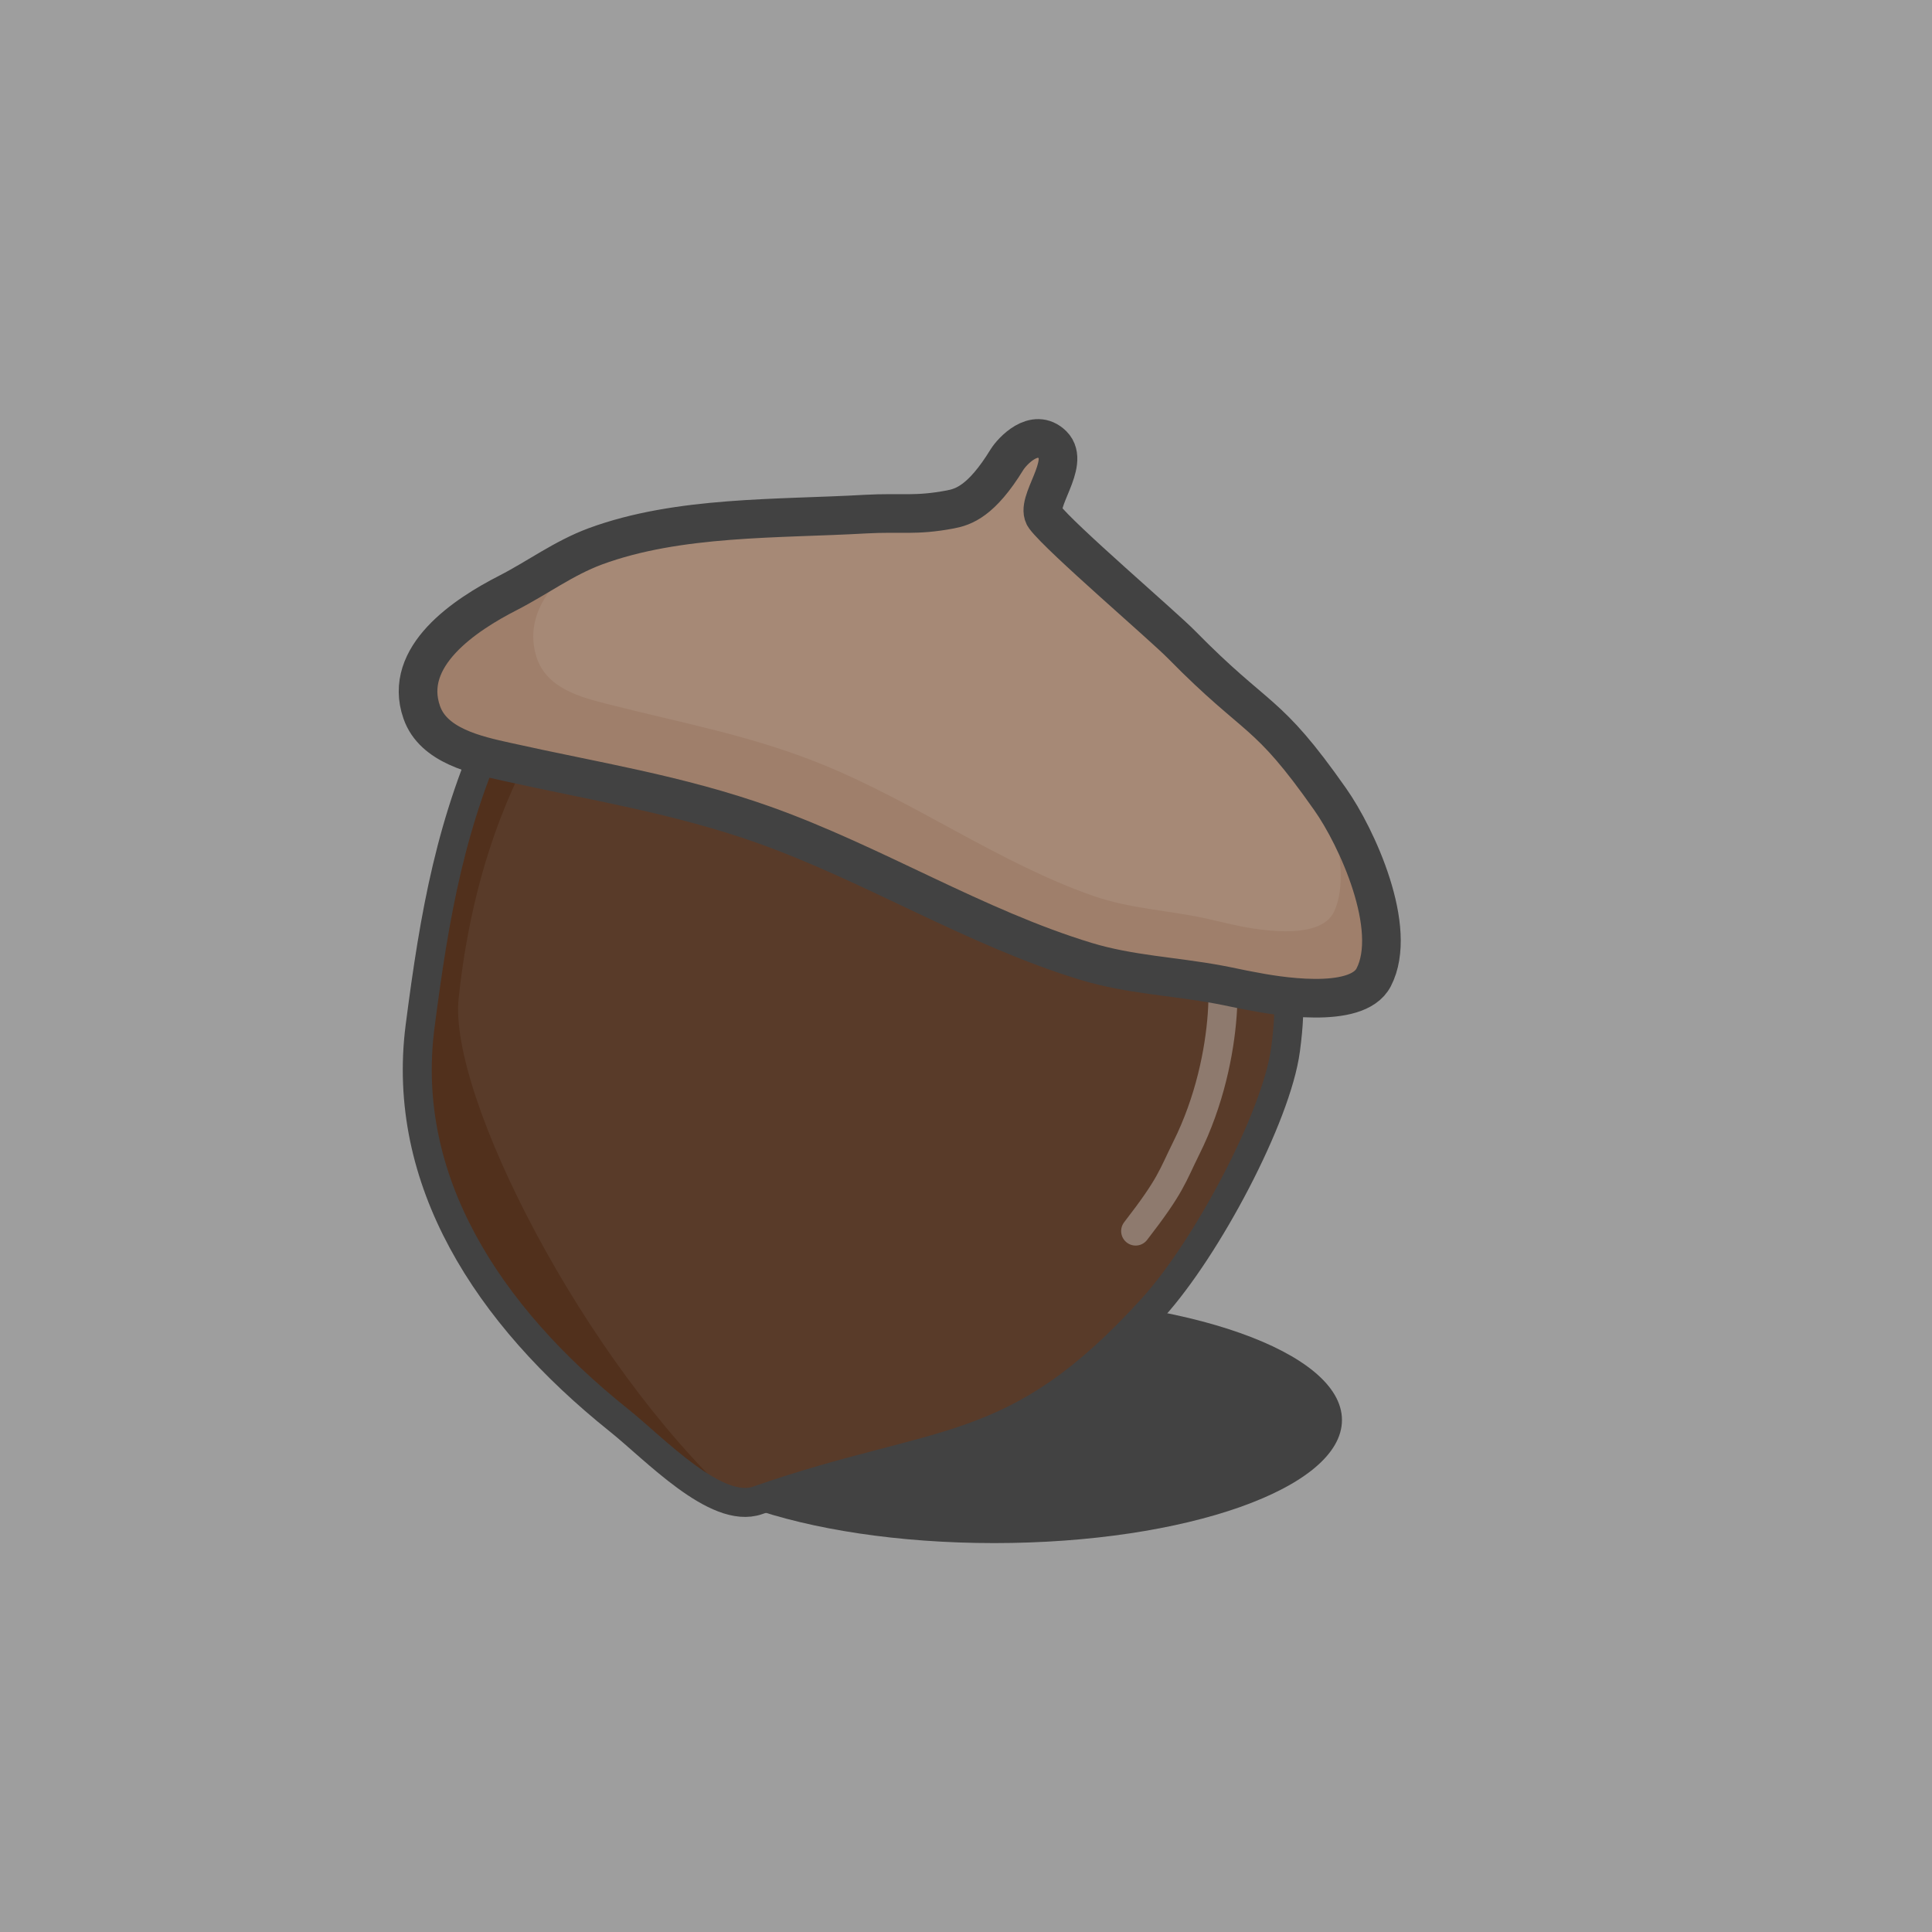
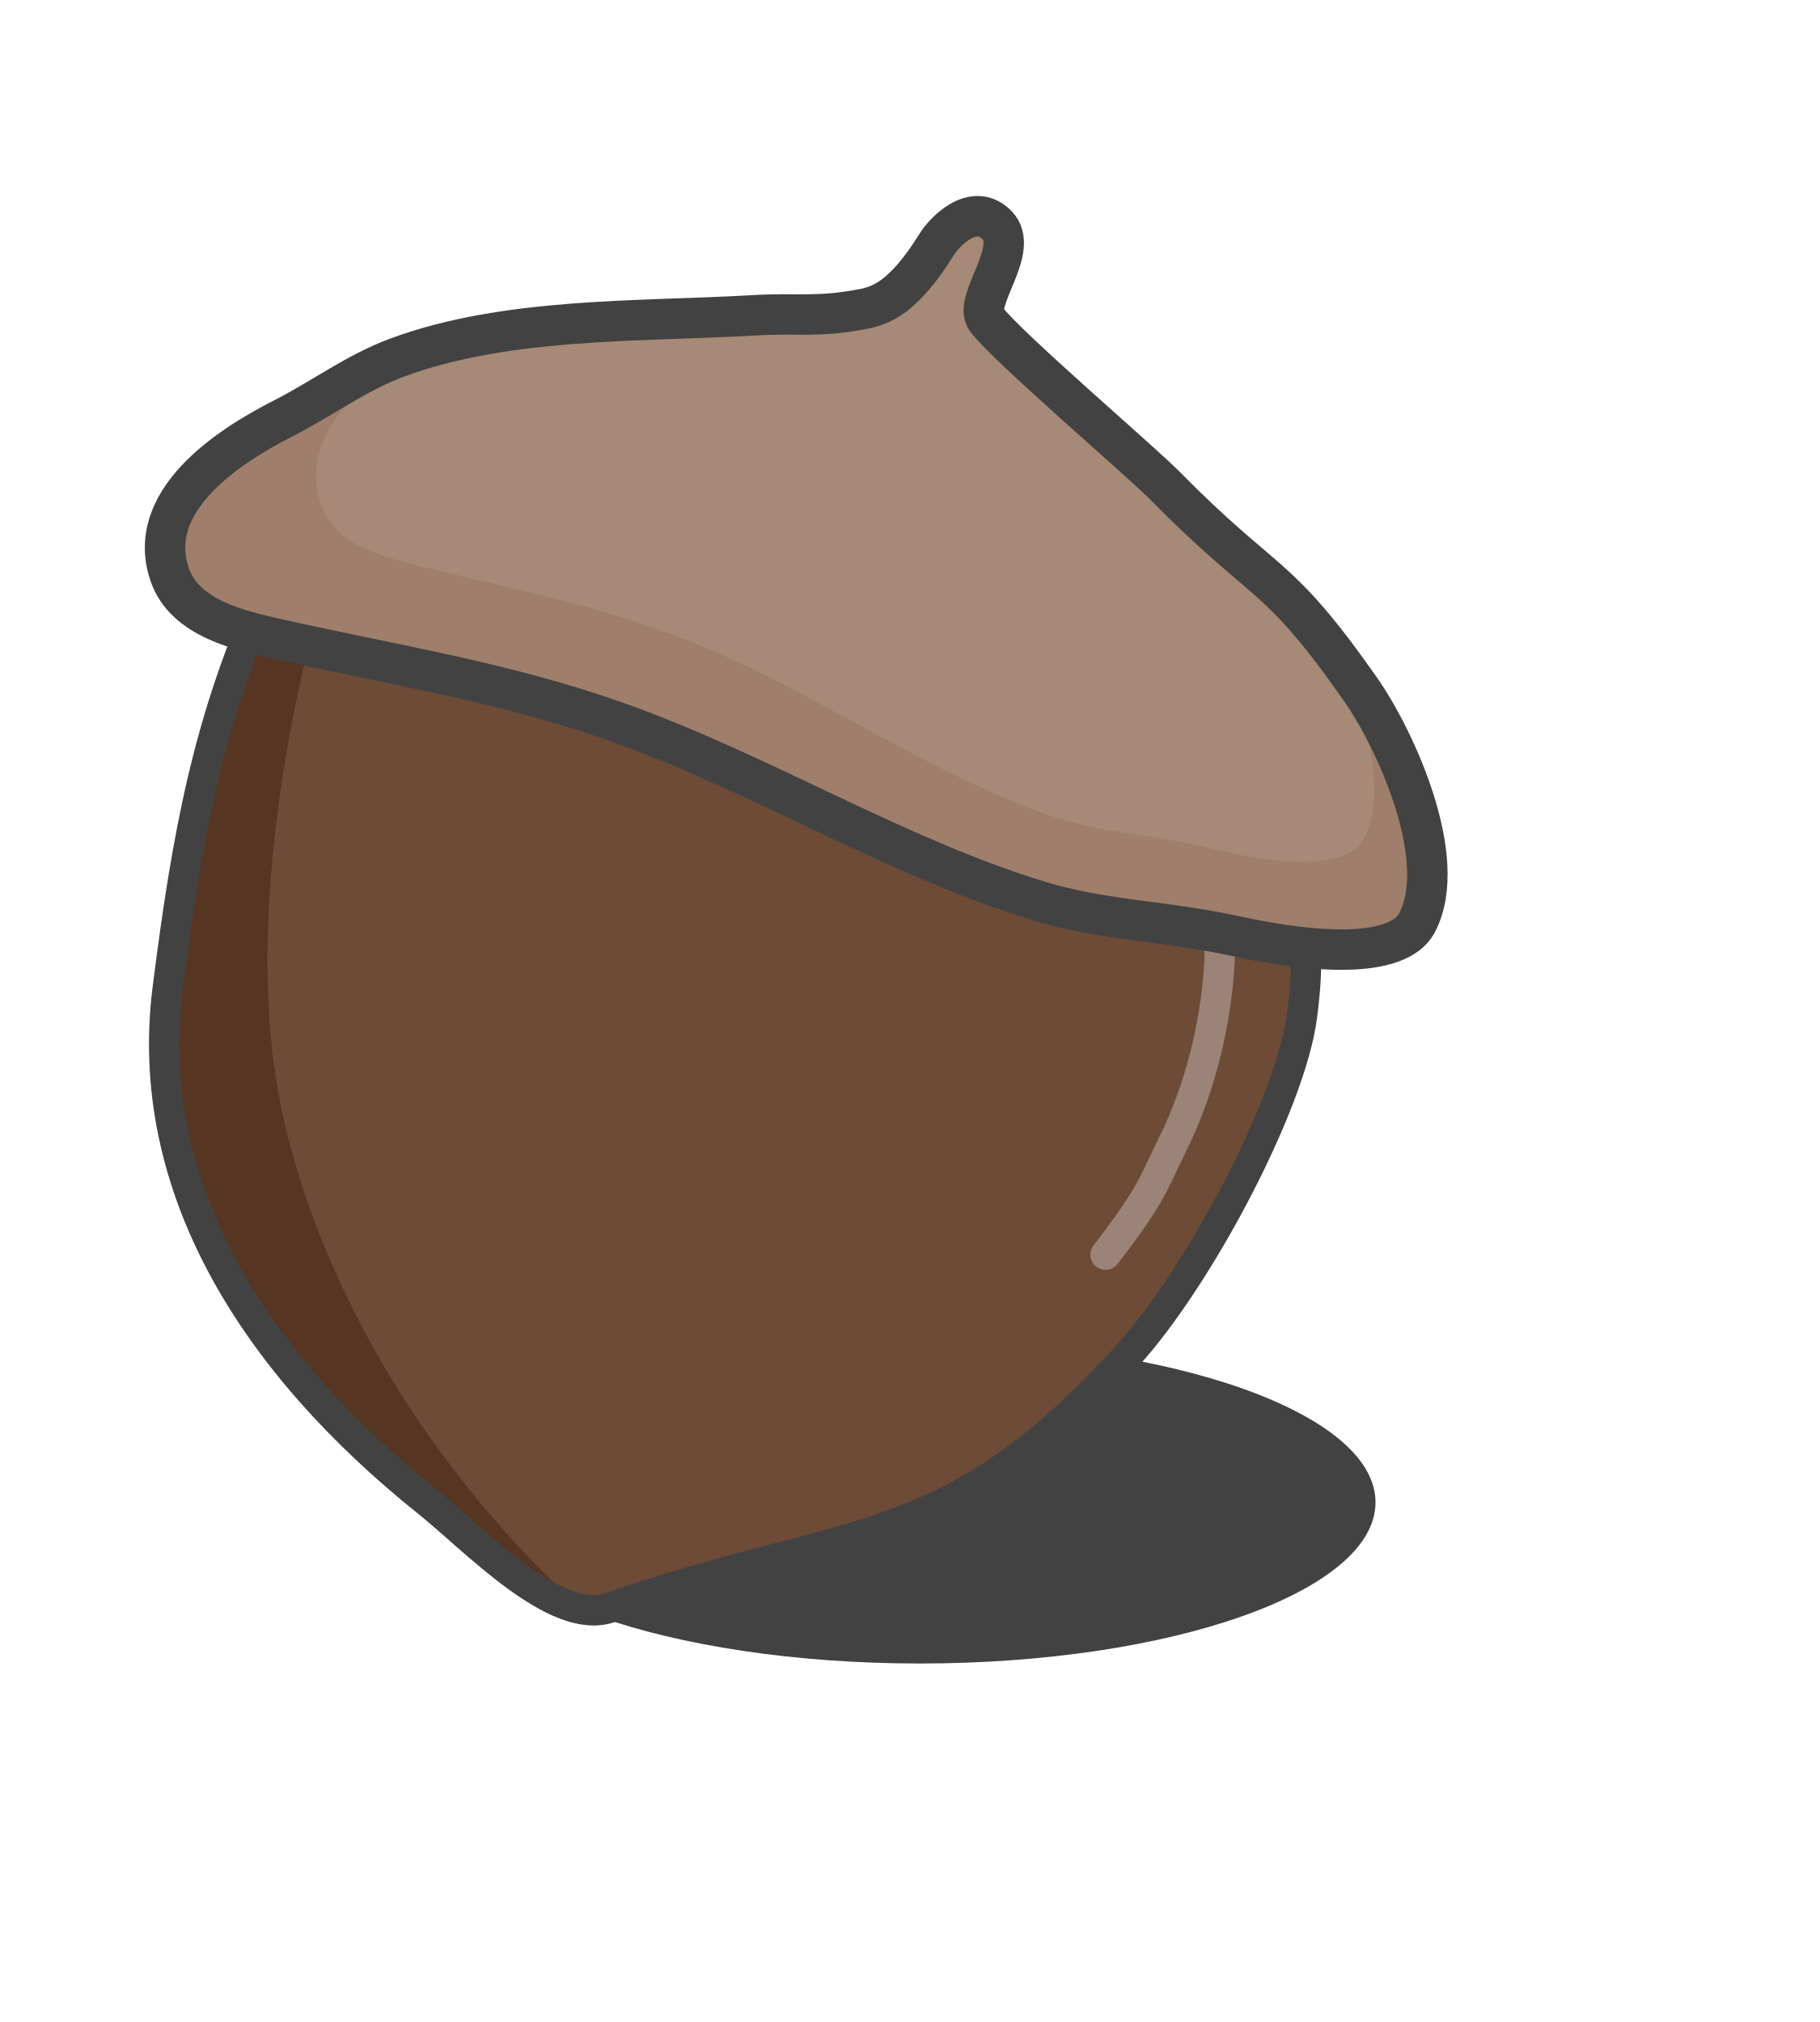
- <svg xmlns="http://www.w3.org/2000/svg" width="100%" height="100%" viewBox="0 0 10 10" version="1.1" xml:space="preserve" style="fill-rule:evenodd;clip-rule:evenodd;stroke-linecap:round;stroke-linejoin:round;stroke-miterlimit:1.5;">
-   <rect x="-150.96" y="-111.6" width="307.2" height="195.84" style="fill:#9e9e9e;" />
+ <svg xmlns="http://www.w3.org/2000/svg" width="100%" height="100%" viewBox="0 0 9 10" version="1.1" xml:space="preserve" style="fill-rule:evenodd;clip-rule:evenodd;stroke-linecap:round;stroke-linejoin:round;stroke-miterlimit:1.5;">
  <g>
-     <ellipse cx="5.146" cy="7.35" rx="1.8" ry="0.637" style="fill:#424242;" />
-     <path d="M2.582,3.718c-0.248,0.527 -0.332,1.009 -0.408,1.597c-0.101,0.791 0.345,1.488 1.028,2.035c0.186,0.148 0.505,0.491 0.719,0.416c0.955,-0.333 1.329,-0.206 2.046,-0.997c0.28,-0.309 0.641,-0.989 0.687,-1.337c0.035,-0.262 0.009,-0.356 -0.025,-0.425c-0.092,-0.182 -0.375,-0.149 -0.555,-0.228c-0.518,-0.226 -1.027,-0.339 -1.542,-0.573c-0.377,-0.171 -0.785,-0.263 -1.182,-0.327c-0.24,-0.038 -0.474,-0.132 -0.718,-0.132" style="fill:#593b29;" />
+     <ellipse cx="4.549" cy="7.43" rx="2.253" ry="0.797" style="fill:#424242;" />
+     <path d="M1.339,2.883c-0.31,0.66 -0.415,1.262 -0.509,2c-0.128,0.989 0.431,1.862 1.286,2.546c0.232,0.186 0.632,0.615 0.9,0.522c1.196,-0.417 1.664,-0.258 2.562,-1.249c0.35,-0.387 0.802,-1.238 0.86,-1.674c0.043,-0.327 0.011,-0.445 -0.032,-0.531c-0.114,-0.229 -0.469,-0.187 -0.695,-0.285c-0.648,-0.284 -1.285,-0.426 -1.93,-0.718c-0.472,-0.215 -0.982,-0.33 -1.479,-0.409c-0.301,-0.048 -0.594,-0.165 -0.9,-0.165" style="fill:#6d4b37;" />
    <clipPath id="_clip1">
-       <path d="M2.582,3.718c-0.248,0.527 -0.332,1.009 -0.408,1.597c-0.101,0.791 0.345,1.488 1.028,2.035c0.186,0.148 0.505,0.491 0.719,0.416c0.955,-0.333 1.329,-0.206 2.046,-0.997c0.28,-0.309 0.641,-0.989 0.687,-1.337c0.035,-0.262 0.009,-0.356 -0.025,-0.425c-0.092,-0.182 -0.375,-0.149 -0.555,-0.228c-0.518,-0.226 -1.027,-0.339 -1.542,-0.573c-0.377,-0.171 -0.785,-0.263 -1.182,-0.327c-0.24,-0.038 -0.474,-0.132 -0.718,-0.132" />
+       <path d="M1.339,2.883c-0.31,0.66 -0.415,1.262 -0.509,2c-0.128,0.989 0.431,1.862 1.286,2.546c0.232,0.186 0.632,0.615 0.9,0.522c1.196,-0.417 1.664,-0.258 2.562,-1.249c0.35,-0.387 0.802,-1.238 0.86,-1.674c0.043,-0.327 0.011,-0.445 -0.032,-0.531c-0.114,-0.229 -0.469,-0.187 -0.695,-0.285c-0.648,-0.284 -1.285,-0.426 -1.93,-0.718c-0.472,-0.215 -0.982,-0.33 -1.479,-0.409c-0.301,-0.048 -0.594,-0.165 -0.9,-0.165" />
    </clipPath>
    <g clip-path="url(#_clip1)">
-       <path d="M2.465,3.718c-0.248,0.527 -0.332,1.009 -0.407,1.597c-0.102,0.791 0.344,1.488 1.027,2.035c0.186,0.148 0.885,0.569 0.719,0.416c-0.783,-0.719 -1.484,-2.098 -1.43,-2.599c0.086,-0.817 0.366,-1.239 0.386,-1.312c0.102,-0.376 -0,-0.108 -0.245,-0.108" style="fill:#51301c;" />
+       <path d="M1.193,2.883c-0.31,0.66 -0.415,1.262 -0.51,2c-0.127,0.989 0.432,1.862 1.287,2.546c0.232,0.186 1.108,0.713 0.899,0.522c-0.979,-0.901 -1.373,-1.907 -1.489,-2.528c-0.192,-1.022 0.158,-2.277 0.183,-2.369c0.127,-0.471 -0.001,-0.134 -0.307,-0.134" style="fill:#563622;" />
    </g>
-     <path d="M2.582,3.718c-0.248,0.527 -0.332,1.009 -0.408,1.597c-0.101,0.791 0.345,1.488 1.028,2.035c0.186,0.148 0.505,0.491 0.719,0.416c0.955,-0.333 1.329,-0.206 2.046,-0.997c0.28,-0.309 0.641,-0.989 0.687,-1.337c0.035,-0.262 0.009,-0.356 -0.025,-0.425c-0.092,-0.182 -0.375,-0.149 -0.555,-0.228c-0.518,-0.226 -1.027,-0.339 -1.542,-0.573c-0.377,-0.171 -0.785,-0.263 -1.182,-0.327c-0.24,-0.038 -0.474,-0.132 -0.718,-0.132" style="fill:none;stroke:#424242;stroke-width:0.15px;" />
-     <path d="M6.293,4.974c0.048,-0.056 0.091,0.48 -0.153,0.969c-0.074,0.149 -0.077,0.19 -0.262,0.429" style="fill:none;stroke:#f5f5f5;stroke-opacity:0.34;stroke-width:0.15px;" />
-     <path d="M5.212,2.379c0.026,-0.042 0.142,-0.17 0.237,-0.076c0.096,0.097 -0.097,0.3 -0.041,0.374c0.081,0.108 0.613,0.563 0.707,0.659c0.402,0.409 0.436,0.325 0.77,0.801c0.137,0.194 0.356,0.67 0.225,0.922c-0.088,0.17 -0.515,0.094 -0.637,0.07c-0.056,-0.01 -0.111,-0.023 -0.166,-0.033c-0.231,-0.043 -0.459,-0.051 -0.686,-0.12c-0.572,-0.174 -1.099,-0.504 -1.665,-0.706c-0.447,-0.159 -0.878,-0.225 -1.334,-0.327c-0.158,-0.035 -0.379,-0.083 -0.439,-0.256c-0.102,-0.29 0.225,-0.505 0.446,-0.618c0.154,-0.079 0.288,-0.18 0.452,-0.241c0.431,-0.159 0.947,-0.141 1.4,-0.167c0.184,-0.01 0.256,0.01 0.437,-0.024c0.069,-0.013 0.162,-0.043 0.294,-0.258Z" style="fill:#9f7f6b;" />
+     <path d="M1.339,2.883c-0.31,0.66 -0.415,1.262 -0.509,2c-0.128,0.989 0.431,1.862 1.286,2.546c0.232,0.186 0.632,0.615 0.9,0.522c1.196,-0.417 1.664,-0.258 2.562,-1.249c0.35,-0.387 0.802,-1.238 0.86,-1.674c0.043,-0.327 0.011,-0.445 -0.032,-0.531c-0.114,-0.229 -0.469,-0.187 -0.695,-0.285c-0.648,-0.284 -1.285,-0.426 -1.93,-0.718c-0.472,-0.215 -0.982,-0.33 -1.479,-0.409c-0.301,-0.048 -0.594,-0.165 -0.9,-0.165" style="fill:none;stroke:#424242;stroke-width:0.15px;" />
+     <path d="M5.986,4.455c0.06,-0.071 0.114,0.601 -0.192,1.214c-0.092,0.185 -0.096,0.237 -0.327,0.536" style="fill:none;stroke:#f5f5f5;stroke-opacity:0.34;stroke-width:0.15px;" />
+     <path d="M4.633,1.207c0.032,-0.052 0.177,-0.214 0.296,-0.095c0.121,0.121 -0.121,0.375 -0.051,0.468c0.1,0.134 0.767,0.704 0.885,0.824c0.504,0.512 0.546,0.407 0.964,1.004c0.171,0.243 0.445,0.838 0.281,1.154c-0.11,0.212 -0.644,0.117 -0.798,0.088c-0.069,-0.014 -0.138,-0.029 -0.208,-0.042c-0.289,-0.054 -0.574,-0.064 -0.858,-0.15c-0.716,-0.218 -1.375,-0.631 -2.084,-0.884c-0.559,-0.199 -1.099,-0.282 -1.67,-0.41c-0.198,-0.044 -0.474,-0.103 -0.55,-0.32c-0.127,-0.363 0.282,-0.633 0.559,-0.774c0.193,-0.098 0.361,-0.226 0.566,-0.302c0.539,-0.199 1.185,-0.176 1.752,-0.208c0.23,-0.014 0.32,0.012 0.547,-0.031c0.087,-0.016 0.203,-0.053 0.369,-0.322Z" style="fill:#9f7f6b;" />
    <clipPath id="_clip2">
-       <path d="M5.212,2.379c0.026,-0.042 0.142,-0.17 0.237,-0.076c0.096,0.097 -0.097,0.3 -0.041,0.374c0.081,0.108 0.613,0.563 0.707,0.659c0.402,0.409 0.436,0.325 0.77,0.801c0.137,0.194 0.356,0.67 0.225,0.922c-0.088,0.17 -0.515,0.094 -0.637,0.07c-0.056,-0.01 -0.111,-0.023 -0.166,-0.033c-0.231,-0.043 -0.459,-0.051 -0.686,-0.12c-0.572,-0.174 -1.099,-0.504 -1.665,-0.706c-0.447,-0.159 -0.878,-0.225 -1.334,-0.327c-0.158,-0.035 -0.379,-0.083 -0.439,-0.256c-0.102,-0.29 0.225,-0.505 0.446,-0.618c0.154,-0.079 0.288,-0.18 0.452,-0.241c0.431,-0.159 0.947,-0.141 1.4,-0.167c0.184,-0.01 0.256,0.01 0.437,-0.024c0.069,-0.013 0.162,-0.043 0.294,-0.258Z" />
+       <path d="M4.633,1.207c0.032,-0.052 0.177,-0.214 0.296,-0.095c0.121,0.121 -0.121,0.375 -0.051,0.468c0.1,0.134 0.767,0.704 0.885,0.824c0.504,0.512 0.546,0.407 0.964,1.004c0.171,0.243 0.445,0.838 0.281,1.154c-0.11,0.212 -0.644,0.117 -0.798,0.088c-0.069,-0.014 -0.138,-0.029 -0.208,-0.042c-0.289,-0.054 -0.574,-0.064 -0.858,-0.15c-0.716,-0.218 -1.375,-0.631 -2.084,-0.884c-0.559,-0.199 -1.099,-0.282 -1.67,-0.41c-0.198,-0.044 -0.474,-0.103 -0.55,-0.32c-0.127,-0.363 0.282,-0.633 0.559,-0.774c0.193,-0.098 0.361,-0.226 0.566,-0.302c0.539,-0.199 1.185,-0.176 1.752,-0.208c0.23,-0.014 0.32,0.012 0.547,-0.031c0.087,-0.016 0.203,-0.053 0.369,-0.322Z" />
    </clipPath>
    <g clip-path="url(#_clip2)">
-       <path d="M5.316,2.142c0.021,-0.04 0.118,-0.164 0.198,-0.073c0.081,0.093 -0.081,0.288 -0.034,0.359c0.067,0.104 0.513,0.541 0.592,0.633c0.338,0.393 0.366,0.312 0.646,0.77c0.114,0.187 0.298,0.643 0.188,0.886c-0.074,0.163 -0.431,0.09 -0.534,0.067c-0.046,-0.01 -0.093,-0.022 -0.139,-0.032c-0.194,-0.041 -0.385,-0.049 -0.575,-0.115c-0.479,-0.167 -0.921,-0.484 -1.396,-0.678c-0.374,-0.153 -0.736,-0.217 -1.118,-0.315c-0.133,-0.034 -0.317,-0.079 -0.368,-0.246c-0.085,-0.278 0.188,-0.485 0.374,-0.594c0.129,-0.075 0.242,-0.173 0.379,-0.231c0.361,-0.153 0.794,-0.136 1.173,-0.16c0.155,-0.01 0.215,0.009 0.367,-0.024c0.058,-0.012 0.136,-0.04 0.247,-0.247Z" style="fill:#a68976;" />
+       <path d="M4.762,0.91c0.027,-0.05 0.149,-0.205 0.248,-0.091c0.102,0.116 -0.101,0.36 -0.043,0.45c0.085,0.129 0.643,0.676 0.742,0.791c0.423,0.492 0.458,0.391 0.809,0.964c0.143,0.234 0.373,0.806 0.235,1.109c-0.092,0.204 -0.54,0.113 -0.668,0.085c-0.059,-0.013 -0.116,-0.028 -0.175,-0.04c-0.242,-0.052 -0.481,-0.062 -0.719,-0.145c-0.601,-0.209 -1.153,-0.606 -1.748,-0.849c-0.468,-0.191 -0.921,-0.271 -1.4,-0.393c-0.166,-0.043 -0.397,-0.1 -0.46,-0.309c-0.107,-0.348 0.236,-0.607 0.468,-0.743c0.162,-0.094 0.302,-0.217 0.475,-0.289c0.451,-0.192 0.993,-0.17 1.468,-0.201c0.193,-0.013 0.269,0.012 0.459,-0.029c0.073,-0.016 0.17,-0.051 0.309,-0.31Z" style="fill:#a68976;" />
    </g>
-     <path d="M5.212,2.379c0.026,-0.042 0.142,-0.17 0.237,-0.076c0.096,0.097 -0.097,0.3 -0.041,0.374c0.081,0.108 0.613,0.563 0.707,0.659c0.402,0.409 0.436,0.325 0.77,0.801c0.137,0.194 0.356,0.67 0.225,0.922c-0.088,0.17 -0.515,0.094 -0.637,0.07c-0.056,-0.01 -0.111,-0.023 -0.166,-0.033c-0.231,-0.043 -0.459,-0.051 -0.686,-0.12c-0.572,-0.174 -1.099,-0.504 -1.665,-0.706c-0.447,-0.159 -0.878,-0.225 -1.334,-0.327c-0.158,-0.035 -0.379,-0.083 -0.439,-0.256c-0.102,-0.29 0.225,-0.505 0.446,-0.618c0.154,-0.079 0.288,-0.18 0.452,-0.241c0.431,-0.159 0.947,-0.141 1.4,-0.167c0.184,-0.01 0.256,0.01 0.437,-0.024c0.069,-0.013 0.162,-0.043 0.294,-0.258Z" style="fill:none;stroke:#424242;stroke-width:0.2px;" />
+     <path d="M4.633,1.207c0.032,-0.052 0.177,-0.214 0.296,-0.095c0.121,0.121 -0.121,0.375 -0.051,0.468c0.1,0.134 0.767,0.704 0.885,0.824c0.504,0.512 0.546,0.407 0.964,1.004c0.171,0.243 0.445,0.838 0.281,1.154c-0.11,0.212 -0.644,0.117 -0.798,0.088c-0.069,-0.014 -0.138,-0.029 -0.208,-0.042c-0.289,-0.054 -0.574,-0.064 -0.858,-0.15c-0.716,-0.218 -1.375,-0.631 -2.084,-0.884c-0.559,-0.199 -1.099,-0.282 -1.67,-0.41c-0.198,-0.044 -0.474,-0.103 -0.55,-0.32c-0.127,-0.363 0.282,-0.633 0.559,-0.774c0.193,-0.098 0.361,-0.226 0.566,-0.302c0.539,-0.199 1.185,-0.176 1.752,-0.208c0.23,-0.014 0.32,0.012 0.547,-0.031c0.087,-0.016 0.203,-0.053 0.369,-0.322Z" style="fill:none;stroke:#424242;stroke-width:0.2px;" />
  </g>
</svg>
